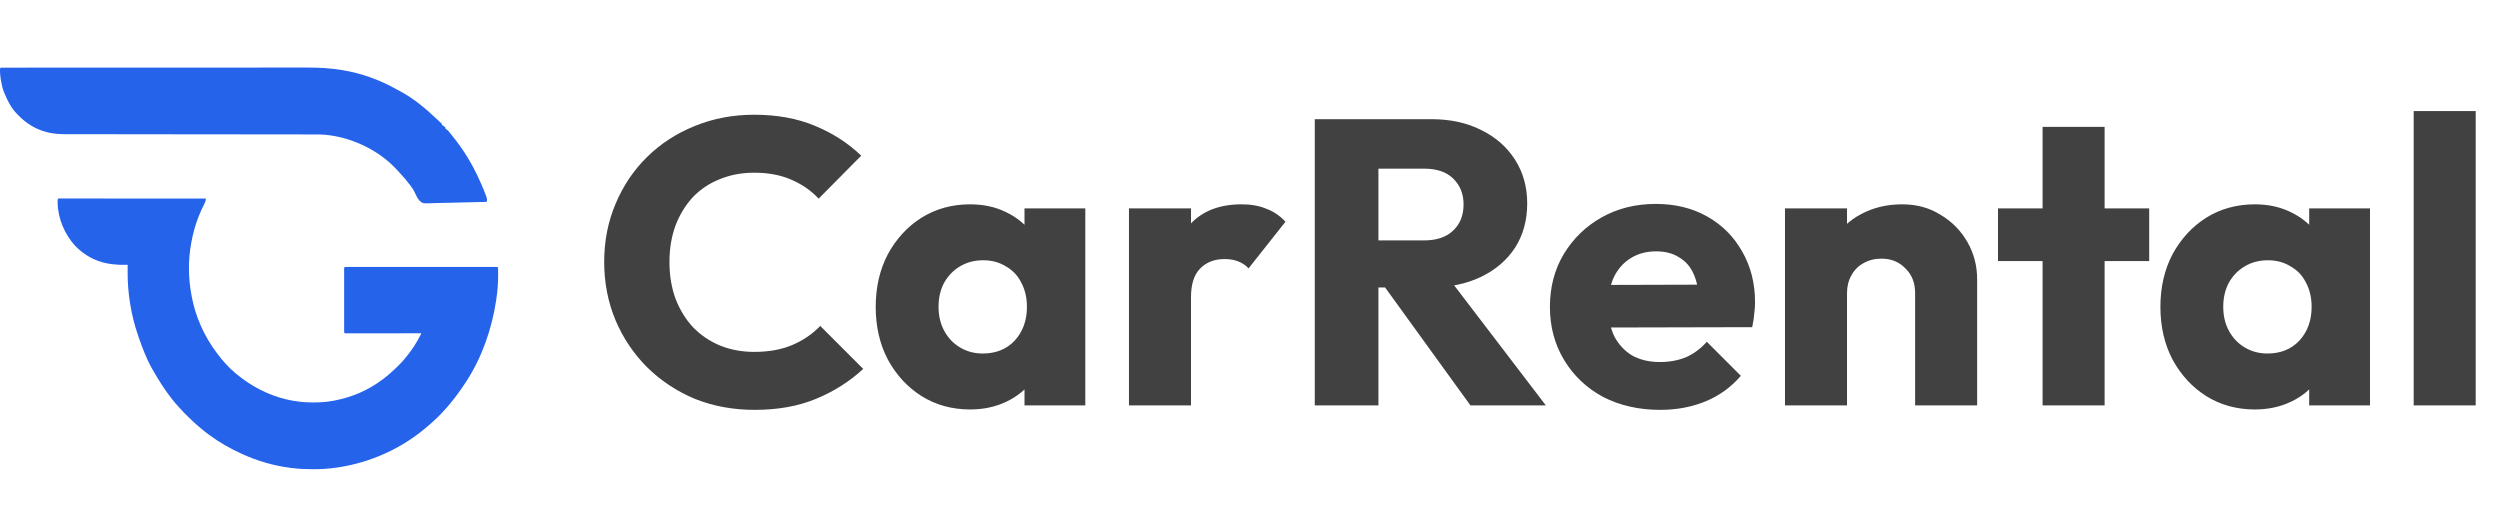
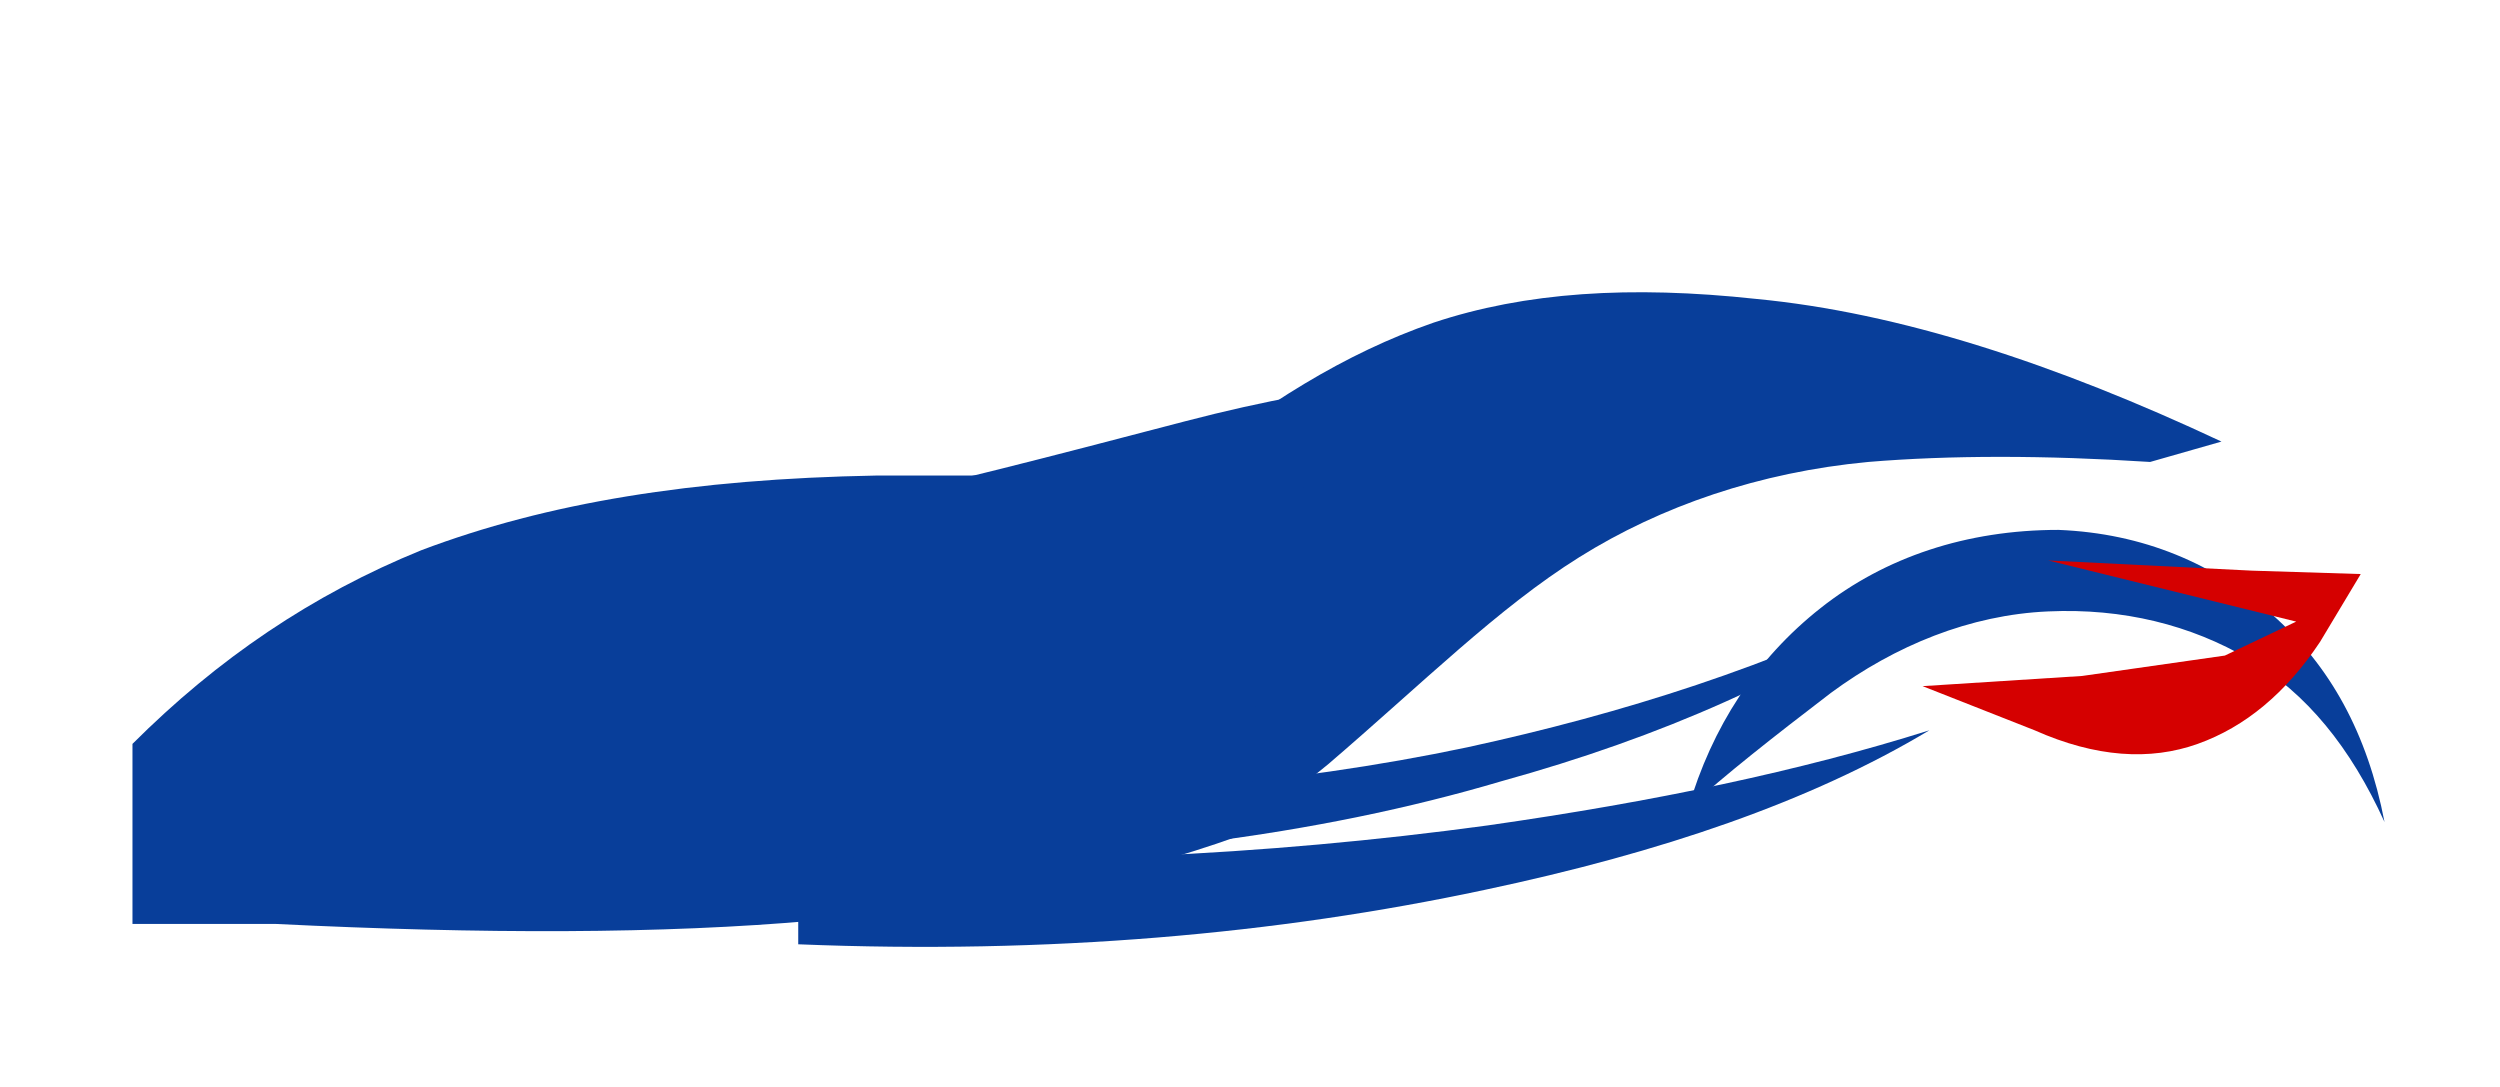
- <svg xmlns="http://www.w3.org/2000/svg" width="148" height="30" viewBox="0 0 148 30" fill="none">
-   <path d="M44.672 24.264C43.408 24.264 42.232 24.048 41.144 23.616C40.072 23.168 39.128 22.544 38.312 21.744C37.512 20.944 36.888 20.016 36.44 18.96C35.992 17.888 35.768 16.736 35.768 15.504C35.768 14.272 35.992 13.128 36.44 12.072C36.888 11 37.512 10.072 38.312 9.288C39.112 8.504 40.048 7.896 41.12 7.464C42.208 7.016 43.384 6.792 44.648 6.792C45.992 6.792 47.184 7.008 48.224 7.44C49.28 7.872 50.2 8.464 50.984 9.216L48.464 11.76C48.016 11.28 47.472 10.904 46.832 10.632C46.208 10.36 45.48 10.224 44.648 10.224C43.912 10.224 43.232 10.352 42.608 10.608C42 10.848 41.472 11.2 41.024 11.664C40.592 12.128 40.248 12.688 39.992 13.344C39.752 14 39.632 14.72 39.632 15.504C39.632 16.304 39.752 17.032 39.992 17.688C40.248 18.344 40.592 18.904 41.024 19.368C41.472 19.832 42 20.192 42.608 20.448C43.232 20.704 43.912 20.832 44.648 20.832C45.512 20.832 46.264 20.696 46.904 20.424C47.544 20.152 48.096 19.776 48.56 19.296L51.104 21.84C50.288 22.592 49.352 23.184 48.296 23.616C47.256 24.048 46.048 24.264 44.672 24.264ZM57.434 24.24C56.362 24.24 55.402 23.976 54.554 23.448C53.722 22.92 53.058 22.2 52.562 21.288C52.082 20.376 51.842 19.336 51.842 18.168C51.842 17 52.082 15.96 52.562 15.048C53.058 14.136 53.722 13.416 54.554 12.888C55.402 12.36 56.362 12.096 57.434 12.096C58.218 12.096 58.922 12.248 59.546 12.552C60.186 12.856 60.706 13.28 61.106 13.824C61.506 14.352 61.73 14.96 61.778 15.648V20.688C61.73 21.376 61.506 21.992 61.106 22.536C60.722 23.064 60.21 23.48 59.57 23.784C58.93 24.088 58.218 24.24 57.434 24.24ZM58.178 20.928C58.962 20.928 59.594 20.672 60.074 20.16C60.554 19.632 60.794 18.968 60.794 18.168C60.794 17.624 60.682 17.144 60.458 16.728C60.25 16.312 59.946 15.992 59.546 15.768C59.162 15.528 58.714 15.408 58.202 15.408C57.69 15.408 57.234 15.528 56.834 15.768C56.45 15.992 56.138 16.312 55.898 16.728C55.674 17.144 55.562 17.624 55.562 18.168C55.562 18.696 55.674 19.168 55.898 19.584C56.122 20 56.434 20.328 56.834 20.568C57.234 20.808 57.682 20.928 58.178 20.928ZM60.65 24V20.856L61.202 18.024L60.65 15.192V12.336H64.25V24H60.65ZM66.835 24V12.336H70.507V24H66.835ZM70.507 17.592L68.971 16.392C69.275 15.032 69.787 13.976 70.507 13.224C71.227 12.472 72.227 12.096 73.507 12.096C74.067 12.096 74.555 12.184 74.971 12.36C75.403 12.52 75.779 12.776 76.099 13.128L73.915 15.888C73.755 15.712 73.555 15.576 73.315 15.48C73.075 15.384 72.803 15.336 72.499 15.336C71.891 15.336 71.403 15.528 71.035 15.912C70.683 16.28 70.507 16.84 70.507 17.592ZM80.715 17.016V14.232H84.291C85.043 14.232 85.619 14.04 86.019 13.656C86.435 13.272 86.643 12.752 86.643 12.096C86.643 11.488 86.443 10.984 86.043 10.584C85.643 10.184 85.067 9.984 84.315 9.984H80.715V7.056H84.747C85.867 7.056 86.851 7.272 87.699 7.704C88.547 8.12 89.211 8.704 89.691 9.456C90.171 10.208 90.411 11.072 90.411 12.048C90.411 13.04 90.171 13.912 89.691 14.664C89.211 15.4 88.539 15.976 87.675 16.392C86.811 16.808 85.795 17.016 84.627 17.016H80.715ZM77.835 24V7.056H81.603V24H77.835ZM87.051 24L81.771 16.704L85.227 15.768L91.515 24H87.051ZM98.283 24.264C97.019 24.264 95.891 24.008 94.899 23.496C93.923 22.968 93.155 22.24 92.595 21.312C92.035 20.384 91.755 19.336 91.755 18.168C91.755 17 92.027 15.96 92.571 15.048C93.131 14.12 93.883 13.392 94.827 12.864C95.771 12.336 96.835 12.072 98.019 12.072C99.171 12.072 100.187 12.32 101.067 12.816C101.947 13.312 102.635 14 103.131 14.88C103.643 15.76 103.899 16.768 103.899 17.904C103.899 18.112 103.883 18.336 103.851 18.576C103.835 18.8 103.795 19.064 103.731 19.368L93.675 19.392V16.872L102.171 16.848L100.587 17.904C100.571 17.232 100.467 16.68 100.275 16.248C100.083 15.8 99.795 15.464 99.411 15.24C99.043 15 98.587 14.88 98.043 14.88C97.467 14.88 96.963 15.016 96.531 15.288C96.115 15.544 95.787 15.912 95.547 16.392C95.323 16.872 95.211 17.456 95.211 18.144C95.211 18.832 95.331 19.424 95.571 19.92C95.827 20.4 96.179 20.776 96.627 21.048C97.091 21.304 97.635 21.432 98.259 21.432C98.835 21.432 99.355 21.336 99.819 21.144C100.283 20.936 100.691 20.632 101.043 20.232L103.059 22.248C102.483 22.92 101.787 23.424 100.971 23.76C100.155 24.096 99.259 24.264 98.283 24.264ZM113.375 24V17.352C113.375 16.744 113.183 16.256 112.799 15.888C112.431 15.504 111.959 15.312 111.383 15.312C110.983 15.312 110.631 15.4 110.327 15.576C110.023 15.736 109.783 15.976 109.607 16.296C109.431 16.6 109.343 16.952 109.343 17.352L107.927 16.656C107.927 15.744 108.127 14.944 108.527 14.256C108.927 13.568 109.479 13.04 110.183 12.672C110.903 12.288 111.711 12.096 112.607 12.096C113.471 12.096 114.231 12.304 114.887 12.72C115.559 13.12 116.087 13.656 116.471 14.328C116.855 15 117.047 15.736 117.047 16.536V24H113.375ZM105.671 24V12.336H109.343V24H105.671ZM120.921 24V7.512H124.593V24H120.921ZM118.281 15.456V12.336H127.233V15.456H118.281ZM133.488 24.24C132.416 24.24 131.456 23.976 130.608 23.448C129.776 22.92 129.112 22.2 128.616 21.288C128.136 20.376 127.896 19.336 127.896 18.168C127.896 17 128.136 15.96 128.616 15.048C129.112 14.136 129.776 13.416 130.608 12.888C131.456 12.36 132.416 12.096 133.488 12.096C134.272 12.096 134.976 12.248 135.6 12.552C136.24 12.856 136.76 13.28 137.16 13.824C137.56 14.352 137.784 14.96 137.832 15.648V20.688C137.784 21.376 137.56 21.992 137.16 22.536C136.776 23.064 136.264 23.48 135.624 23.784C134.984 24.088 134.272 24.24 133.488 24.24ZM134.232 20.928C135.016 20.928 135.648 20.672 136.128 20.16C136.608 19.632 136.848 18.968 136.848 18.168C136.848 17.624 136.736 17.144 136.512 16.728C136.304 16.312 136 15.992 135.6 15.768C135.216 15.528 134.768 15.408 134.256 15.408C133.744 15.408 133.288 15.528 132.888 15.768C132.504 15.992 132.192 16.312 131.952 16.728C131.728 17.144 131.616 17.624 131.616 18.168C131.616 18.696 131.728 19.168 131.952 19.584C132.176 20 132.488 20.328 132.888 20.568C133.288 20.808 133.736 20.928 134.232 20.928ZM136.704 24V20.856L137.256 18.024L136.704 15.192V12.336H140.304V24H136.704ZM142.89 24V6.576H146.562V24H142.89Z" fill="#414141" />
-   <path d="M3.506 11.75C3.533 11.75 3.559 11.75 3.587 11.75C3.632 11.75 3.632 11.75 3.679 11.75C3.73 11.75 3.73 11.75 3.782 11.75C3.817 11.75 3.853 11.75 3.89 11.75C3.99 11.75 4.089 11.75 4.189 11.75C4.296 11.751 4.403 11.751 4.51 11.751C4.696 11.751 4.882 11.751 5.068 11.751C5.337 11.751 5.606 11.751 5.874 11.751C6.31 11.751 6.746 11.752 7.182 11.752C7.606 11.752 8.03 11.752 8.454 11.752C8.48 11.752 8.506 11.752 8.533 11.752C8.664 11.752 8.794 11.753 8.925 11.753C10.012 11.753 11.099 11.754 12.186 11.754C12.186 11.912 12.133 12.002 12.064 12.135C11.721 12.817 11.469 13.563 11.333 14.325C11.328 14.354 11.322 14.384 11.316 14.414C11.134 15.408 11.146 16.465 11.333 17.456C11.338 17.482 11.342 17.509 11.347 17.536C11.569 18.76 12.103 19.918 12.825 20.884C12.838 20.901 12.851 20.918 12.864 20.935C13.185 21.367 13.544 21.768 13.952 22.103C13.977 22.124 13.977 22.124 14.003 22.145C14.437 22.503 14.889 22.808 15.383 23.059C15.405 23.07 15.427 23.081 15.449 23.092C16.413 23.583 17.448 23.824 18.512 23.825C18.535 23.825 18.559 23.825 18.583 23.825C18.984 23.825 19.373 23.796 19.768 23.718C19.792 23.713 19.817 23.709 19.842 23.704C20.817 23.517 21.784 23.11 22.6 22.498C22.649 22.462 22.649 22.462 22.7 22.425C22.966 22.226 23.211 22.006 23.453 21.773C23.469 21.757 23.486 21.741 23.503 21.725C23.692 21.543 23.869 21.358 24.031 21.147C24.055 21.118 24.079 21.09 24.104 21.06C24.4 20.699 24.656 20.295 24.872 19.873C24.885 19.846 24.899 19.819 24.913 19.792C24.924 19.771 24.934 19.751 24.945 19.73C24.921 19.73 24.898 19.73 24.874 19.73C24.306 19.731 23.739 19.731 23.172 19.732C22.897 19.732 22.623 19.732 22.348 19.733C22.109 19.733 21.87 19.733 21.631 19.733C21.504 19.733 21.378 19.733 21.251 19.733C21.132 19.734 21.013 19.734 20.894 19.734C20.85 19.734 20.806 19.734 20.762 19.734C20.703 19.734 20.643 19.734 20.583 19.734C20.55 19.734 20.517 19.734 20.482 19.734C20.407 19.73 20.407 19.73 20.377 19.697C20.374 19.647 20.373 19.597 20.373 19.547C20.373 19.514 20.373 19.482 20.373 19.449C20.373 19.413 20.373 19.377 20.373 19.34C20.373 19.302 20.373 19.265 20.373 19.226C20.373 19.101 20.373 18.976 20.373 18.852C20.373 18.765 20.373 18.679 20.373 18.593C20.373 18.411 20.373 18.23 20.373 18.049C20.373 17.839 20.373 17.629 20.373 17.42C20.373 17.218 20.373 17.017 20.373 16.815C20.373 16.729 20.373 16.643 20.373 16.558C20.373 16.438 20.373 16.318 20.373 16.198C20.373 16.162 20.373 16.126 20.373 16.089C20.373 16.057 20.373 16.024 20.373 15.991C20.373 15.963 20.373 15.934 20.373 15.905C20.377 15.841 20.377 15.841 20.407 15.808C20.456 15.805 20.504 15.804 20.552 15.804C20.584 15.804 20.616 15.804 20.648 15.804C20.683 15.804 20.718 15.804 20.754 15.804C20.791 15.804 20.828 15.804 20.866 15.804C20.969 15.804 21.072 15.804 21.175 15.804C21.286 15.804 21.397 15.804 21.508 15.804C21.725 15.803 21.943 15.803 22.16 15.804C22.337 15.804 22.513 15.804 22.69 15.804C22.715 15.804 22.74 15.804 22.766 15.804C22.817 15.804 22.868 15.804 22.919 15.804C23.397 15.803 23.876 15.804 24.354 15.804C24.765 15.804 25.176 15.804 25.587 15.804C26.063 15.804 26.54 15.803 27.017 15.804C27.067 15.804 27.118 15.804 27.169 15.804C27.206 15.804 27.206 15.804 27.245 15.804C27.421 15.804 27.598 15.804 27.774 15.803C27.989 15.803 28.204 15.803 28.419 15.804C28.529 15.804 28.639 15.804 28.748 15.804C28.867 15.803 28.986 15.804 29.105 15.804C29.14 15.804 29.175 15.804 29.211 15.804C29.242 15.804 29.274 15.804 29.306 15.804C29.334 15.804 29.361 15.804 29.39 15.804C29.451 15.808 29.451 15.808 29.482 15.841C29.491 15.989 29.489 16.138 29.489 16.286C29.489 16.319 29.489 16.319 29.489 16.354C29.489 16.792 29.454 17.22 29.39 17.654C29.383 17.707 29.383 17.707 29.375 17.762C29.116 19.482 28.528 21.171 27.594 22.597C27.573 22.629 27.553 22.66 27.532 22.693C27.472 22.782 27.412 22.871 27.35 22.96C27.327 22.993 27.304 23.027 27.28 23.061C26.745 23.829 26.131 24.54 25.432 25.135C25.392 25.17 25.351 25.205 25.311 25.241C23.791 26.556 21.936 27.38 20.014 27.669C19.991 27.672 19.968 27.675 19.945 27.679C19.482 27.747 19.021 27.779 18.554 27.778C18.532 27.778 18.51 27.778 18.488 27.778C18.08 27.777 17.677 27.756 17.271 27.706C17.239 27.702 17.208 27.698 17.175 27.694C16.203 27.569 15.249 27.294 14.348 26.882C14.328 26.873 14.309 26.864 14.289 26.855C13.977 26.713 13.673 26.557 13.373 26.387C13.352 26.376 13.332 26.364 13.31 26.352C13.011 26.183 12.726 25.992 12.445 25.79C12.414 25.768 12.384 25.747 12.353 25.724C12.182 25.599 12.018 25.468 11.857 25.326C11.79 25.267 11.722 25.21 11.653 25.154C11.527 25.048 11.409 24.935 11.292 24.819C11.228 24.756 11.164 24.695 11.098 24.634C10.951 24.496 10.814 24.347 10.677 24.198C10.652 24.171 10.627 24.145 10.602 24.117C10.453 23.956 10.311 23.792 10.176 23.619C10.16 23.599 10.145 23.579 10.128 23.558C9.741 23.058 9.404 22.528 9.088 21.973C9.056 21.917 9.023 21.86 8.991 21.804C8.66 21.218 8.419 20.569 8.197 19.928C8.18 19.881 8.18 19.881 8.164 19.833C7.757 18.645 7.547 17.341 7.555 16.076C7.555 16.037 7.556 15.998 7.556 15.958C7.556 15.864 7.557 15.77 7.557 15.676C7.519 15.677 7.519 15.677 7.48 15.678C6.307 15.706 5.344 15.45 4.462 14.568C3.838 13.893 3.42 12.935 3.41 11.977C3.411 11.757 3.411 11.757 3.506 11.75Z" fill="#2563EB" />
-   <path d="M0.16 4.004C0.187 4.004 0.214 4.004 0.242 4.004C0.287 4.004 0.287 4.004 0.333 4.004C0.364 4.004 0.396 4.004 0.429 4.004C0.536 4.004 0.644 4.004 0.752 4.004C0.829 4.004 0.907 4.004 0.984 4.004C1.154 4.004 1.323 4.004 1.492 4.004C1.744 4.004 1.995 4.004 2.247 4.003C2.722 4.003 3.198 4.003 3.674 4.003C4.041 4.003 4.409 4.003 4.777 4.003C4.882 4.003 4.988 4.003 5.094 4.003C5.12 4.003 5.146 4.003 5.174 4.003C5.914 4.002 6.654 4.002 7.394 4.002C7.422 4.002 7.45 4.002 7.479 4.002C7.62 4.002 7.762 4.002 7.903 4.002C7.931 4.002 7.96 4.002 7.989 4.002C8.045 4.002 8.102 4.002 8.159 4.002C9.042 4.002 9.925 4.002 10.809 4.002C11.801 4.001 12.793 4.001 13.785 4.001C13.891 4.001 13.997 4.001 14.103 4.001C14.129 4.001 14.155 4.001 14.182 4.001C14.601 4.001 15.02 4.001 15.439 4C15.86 4 16.282 4 16.704 4C16.954 4 17.204 4 17.454 4C17.642 4 17.829 4 18.017 4C18.092 4 18.168 4 18.243 4C18.911 3.999 19.575 4.035 20.236 4.147C20.257 4.15 20.277 4.153 20.299 4.157C21.391 4.341 22.458 4.717 23.439 5.268C23.532 5.32 23.625 5.369 23.719 5.417C24.509 5.846 25.209 6.43 25.869 7.06C25.913 7.101 25.958 7.142 26.002 7.183C26.024 7.203 26.046 7.223 26.069 7.245C26.097 7.27 26.097 7.27 26.125 7.295C26.163 7.337 26.163 7.337 26.163 7.403C26.19 7.416 26.19 7.416 26.218 7.43C26.284 7.469 26.328 7.505 26.376 7.568C26.376 7.59 26.376 7.611 26.376 7.634C26.394 7.643 26.412 7.651 26.431 7.66C26.501 7.702 26.536 7.739 26.587 7.805C26.658 7.896 26.73 7.987 26.803 8.077C27.436 8.854 27.971 9.731 28.386 10.665C28.417 10.734 28.448 10.802 28.479 10.871C28.584 11.105 28.681 11.34 28.768 11.583C28.78 11.615 28.78 11.615 28.792 11.649C28.833 11.765 28.846 11.833 28.812 11.951C28.311 11.967 27.81 11.98 27.309 11.987C27.077 11.991 26.844 11.995 26.612 12.004C26.409 12.01 26.206 12.015 26.003 12.016C25.895 12.017 25.788 12.019 25.681 12.024C25.031 12.054 25.031 12.054 24.838 11.884C24.704 11.721 24.614 11.539 24.528 11.343C24.469 11.219 24.393 11.113 24.311 11.006C24.297 10.988 24.284 10.97 24.27 10.951C24.1 10.724 23.92 10.507 23.727 10.303C23.574 10.139 23.574 10.139 23.529 10.087C22.392 8.815 20.566 8.009 18.941 7.961C18.75 7.958 18.558 7.959 18.367 7.959C18.302 7.959 18.237 7.959 18.172 7.959C17.994 7.958 17.816 7.958 17.638 7.958C17.446 7.958 17.254 7.958 17.062 7.958C16.75 7.957 16.439 7.957 16.128 7.957C15.602 7.957 15.076 7.956 14.55 7.955C14.347 7.955 14.145 7.955 13.942 7.954C13.92 7.954 13.897 7.954 13.874 7.954C13.339 7.954 12.804 7.953 12.268 7.952C12.245 7.952 12.222 7.952 12.197 7.952C11.651 7.952 11.105 7.951 10.559 7.951C10.524 7.951 10.524 7.951 10.488 7.951C10.299 7.95 10.11 7.95 9.92 7.95C9.139 7.95 8.358 7.949 7.577 7.947C7.467 7.947 7.356 7.947 7.246 7.947C7.224 7.947 7.202 7.947 7.18 7.947C6.831 7.946 6.482 7.946 6.133 7.946C5.782 7.946 5.431 7.946 5.08 7.945C4.89 7.944 4.7 7.944 4.51 7.944C4.336 7.945 4.162 7.944 3.988 7.944C3.925 7.943 3.862 7.943 3.8 7.944C2.749 7.947 1.833 7.605 1.071 6.81C1.038 6.777 1.038 6.777 1.005 6.744C0.678 6.412 0.462 5.995 0.279 5.558C0.265 5.523 0.25 5.489 0.235 5.454C0.146 5.23 0.098 5.002 0.057 4.762C0.051 4.733 0.046 4.703 0.041 4.672C0.007 4.462 -0.009 4.254 0.005 4.041C0.052 3.991 0.095 4.004 0.16 4.004Z" fill="#2563EB" />
+ <svg xmlns="http://www.w3.org/2000/svg" width="736" height="320" viewBox="0 0 736 320" fill="none">
+   <path d="M39 219C64 194 92 175 124 162C161 148 204 141 258 140H346C372 119 396 104 422 95C449 86 480 84 517 88C559 92 605 107 654 130L633 136C602 134 574 134 550 136C518 139 489 149 465 164C441 179 419 201 391 225L365 246C329 259 287 267 240 271C195 275 142 275 81 272H39V219Z" fill="#083E9A" />
+   <path d="M170 238C174 213 186 193 206 177C226 160 251 151 281 149C307 148 329 155 346 171C362 186 372 207 376 234C367 213 354 197 337 186C320 175 300 170 276 171C251 173 229 183 208 198C191 210 178 224 170 238Z" fill="#083E9A" />
+   <path d="M497 238C504 214 517 194 536 179C555 164 579 156 606 156C631 157 652 166 669 181C686 196 697 216 702 242C692 220 679 204 662 194C645 184 625 179 603 180C580 181 558 190 539 204C522 217 508 228 497 238Z" fill="#083E9A" />
+   <path d="M253 236C320 236 380 231 432 220C478 210 522 196 564 175C530 199 489 217 442 230C388 246 325 254 253 254V236Z" fill="#083E9A" />
+   <path d="M235 252C304 255 372 252 438 243C487 236 530 227 568 215C533 236 489 251 437 262C376 275 309 281 235 278V252Z" fill="#083E9A" />
+   <path d="M603 165L663 168L695 169L683 189C673 204 661 214 647 219C633 224 617 223 599 215L566 202L613 199L655 193L676 183L603 165Z" fill="#D50000" />
+   <path d="M256 147H343L367 145C398 143 431 137 465 127L505 114L472 111C436 108 395 112 349 124C307 135 276 143 256 147Z" fill="#083E9A" />
</svg>
